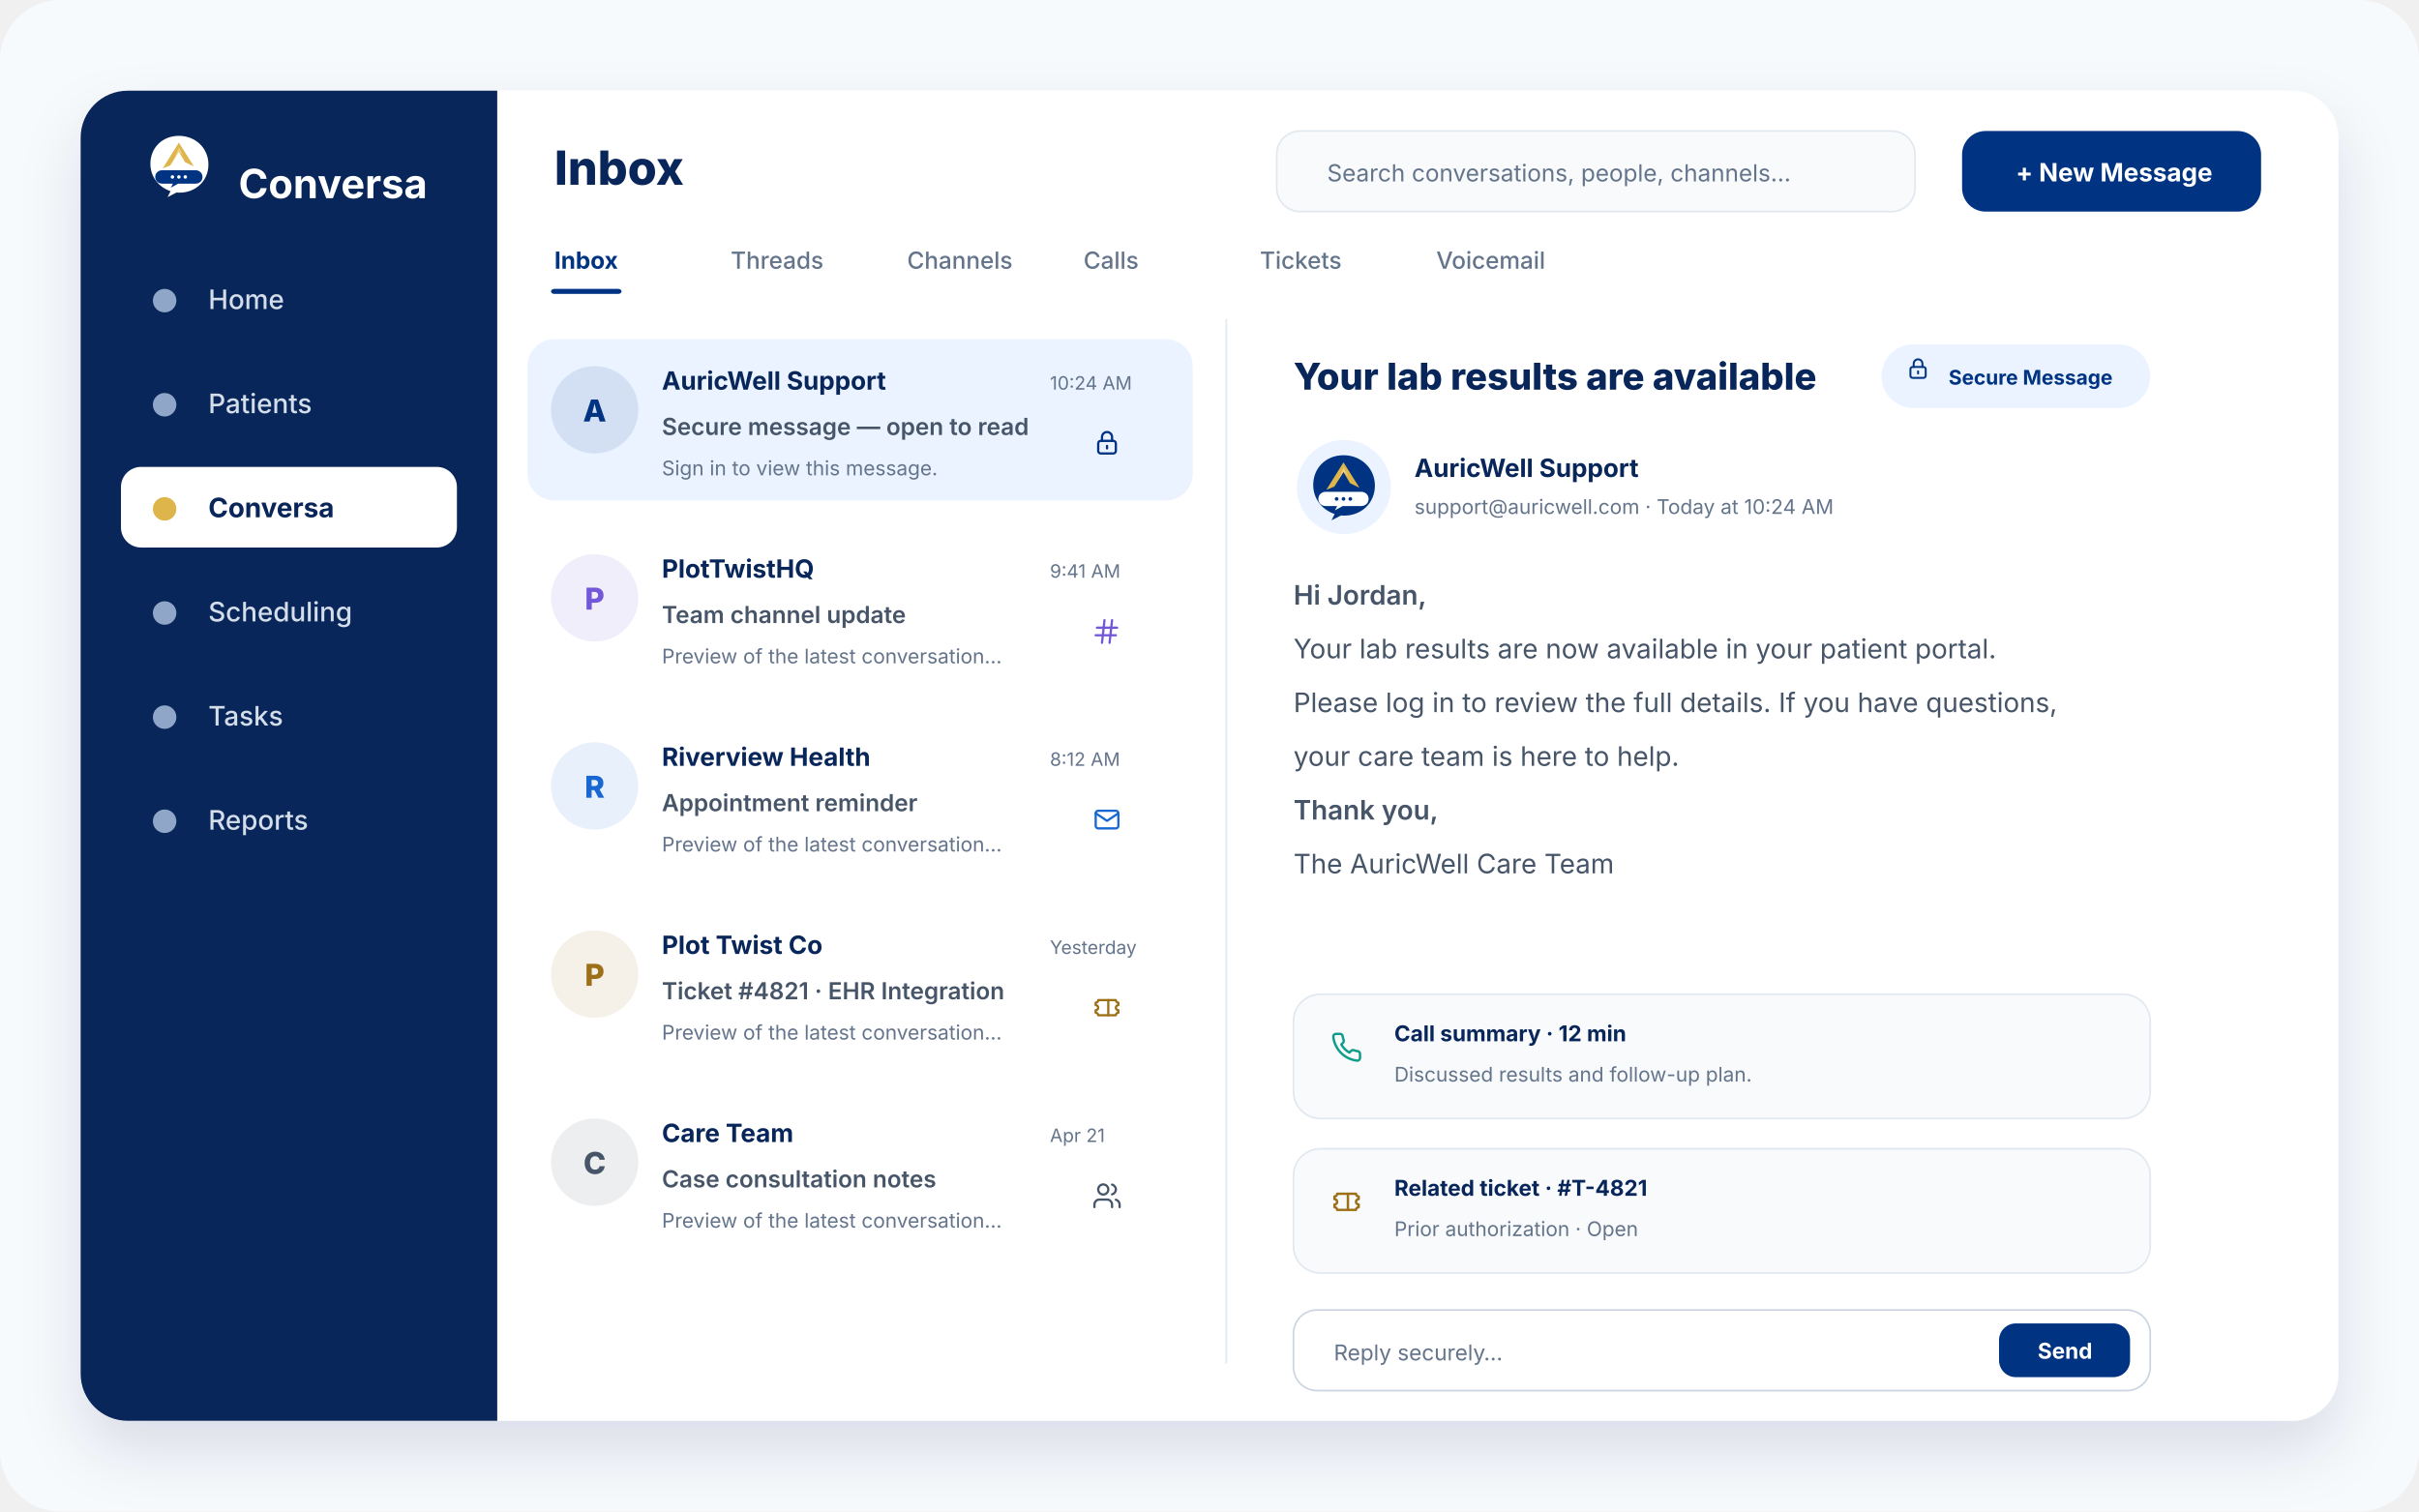
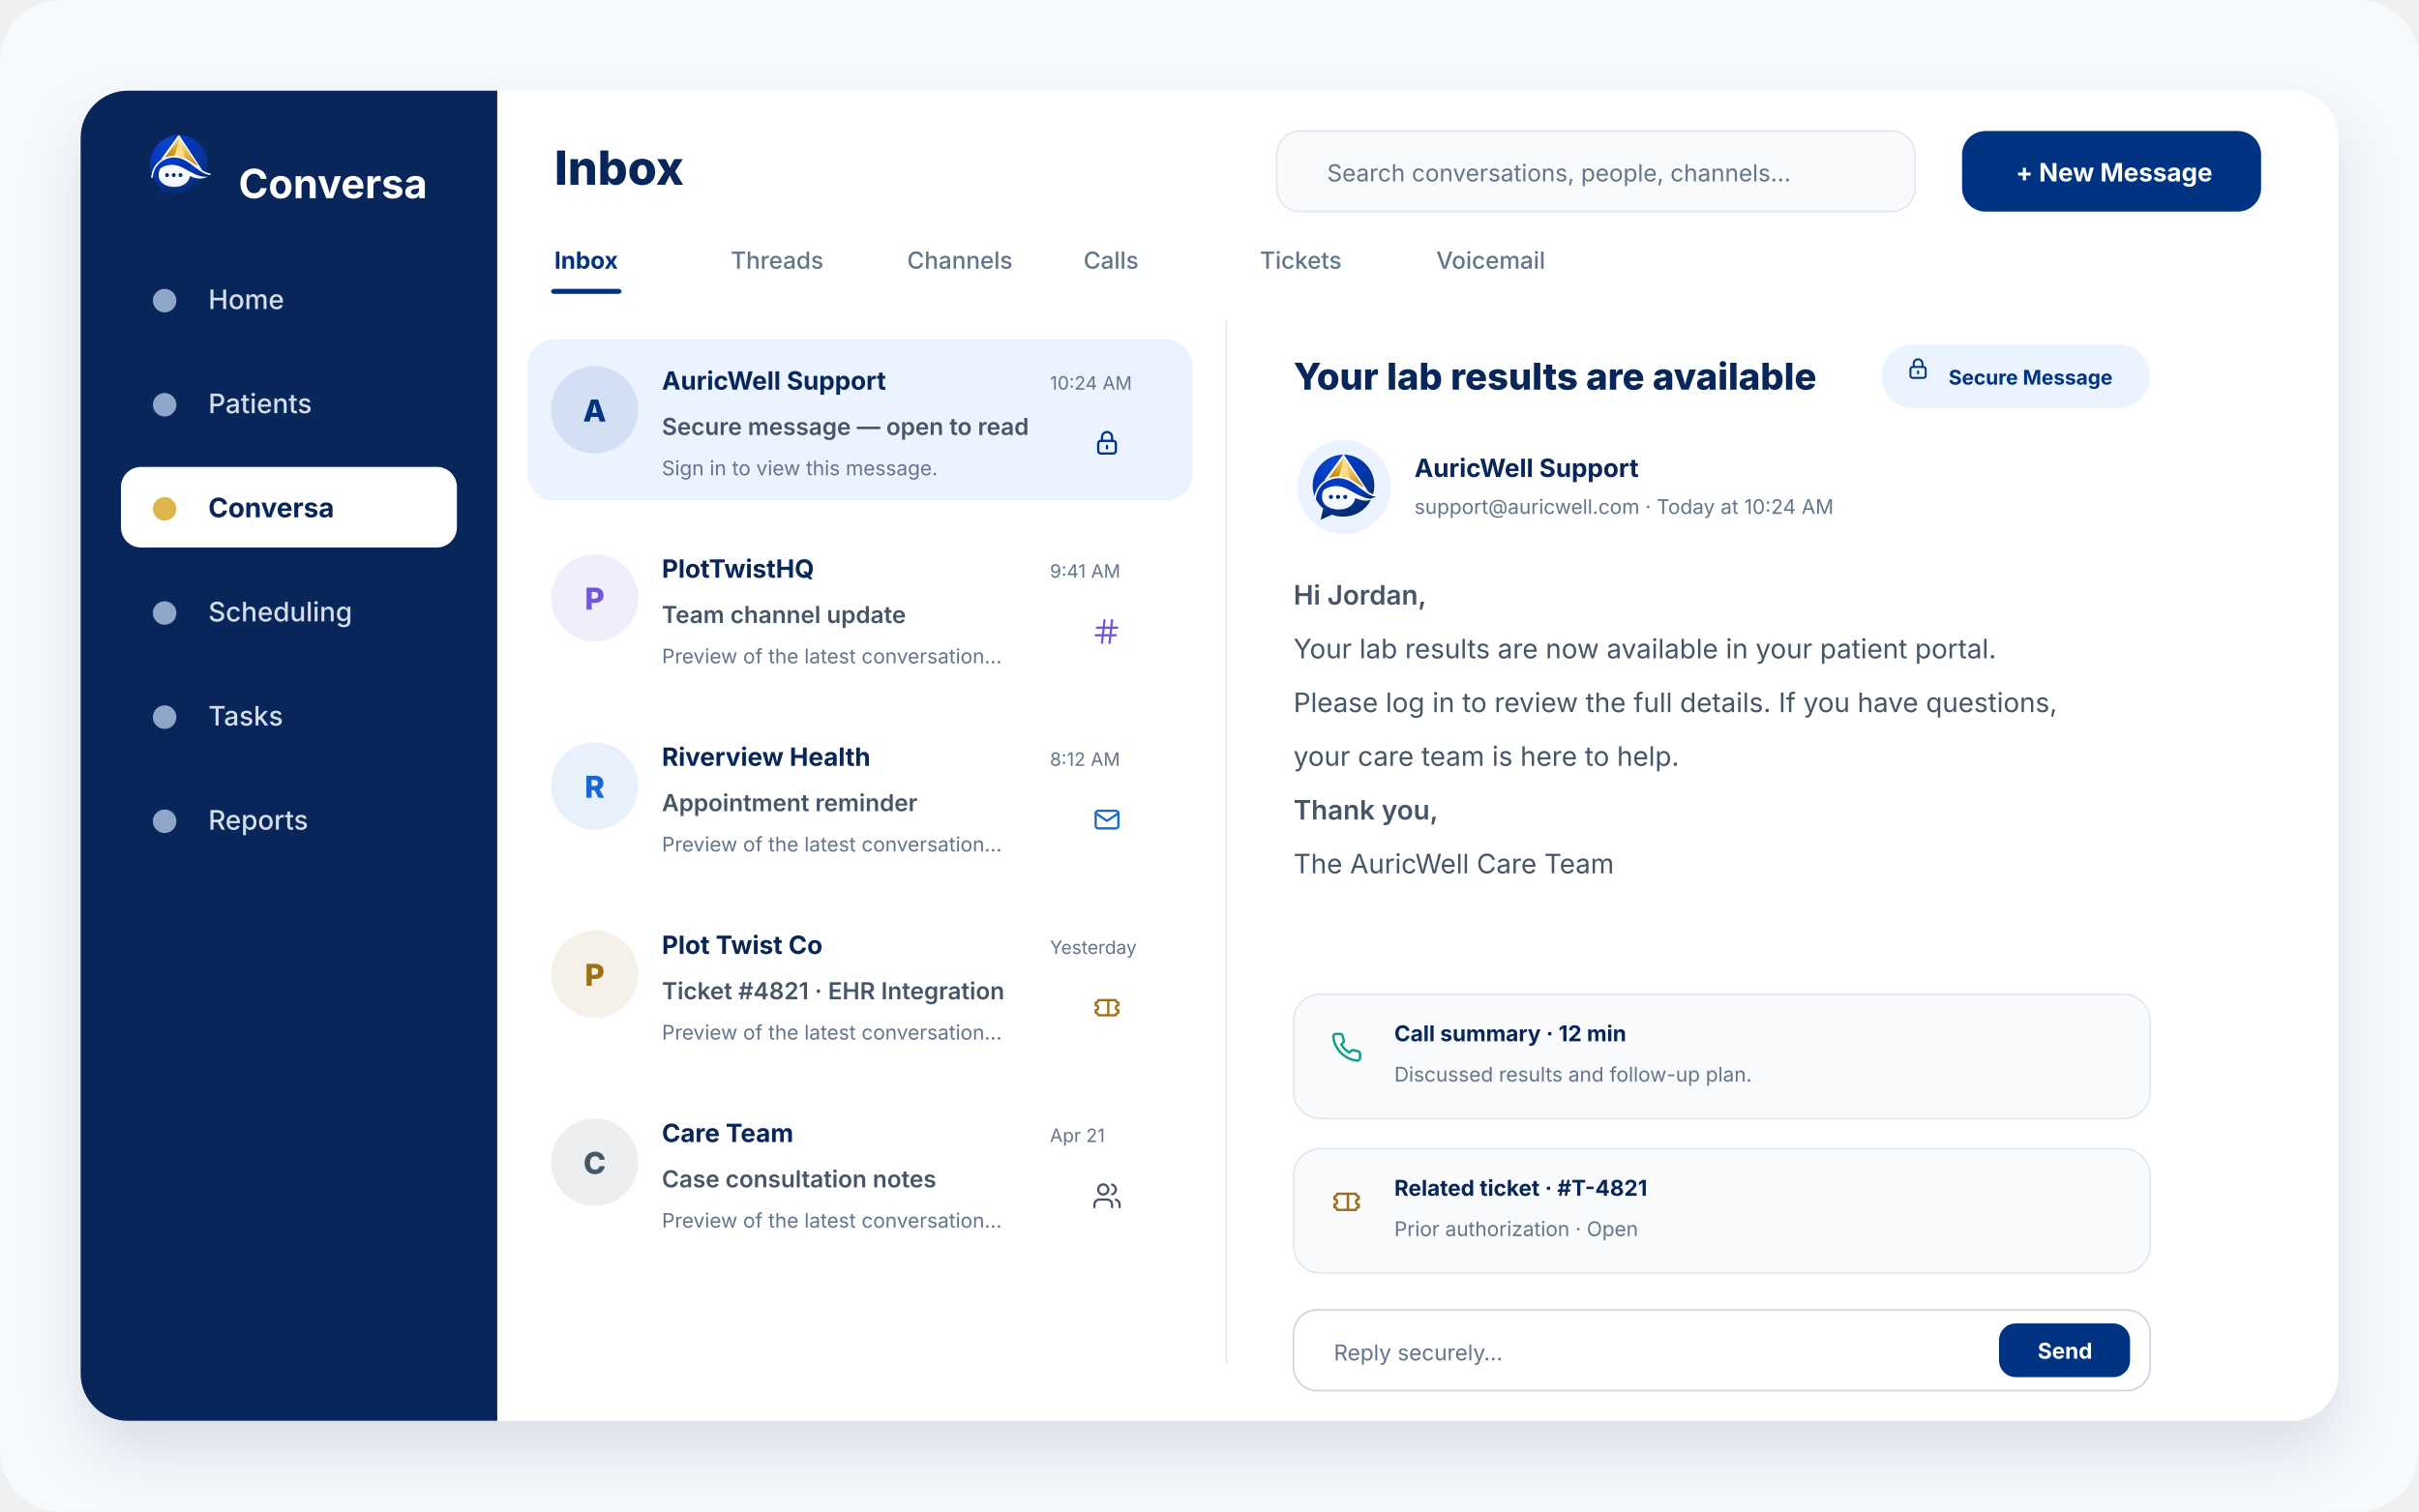
<svg xmlns="http://www.w3.org/2000/svg" viewBox="0 0 1440 900">
  <defs>
    <filter id="s" x="-20%" y="-20%" width="140%" height="140%">
      <feDropShadow dx="0" dy="18" stdDeviation="18" flood-color="#0F2748" flood-opacity=".12" />
    </filter>
  </defs>
  <rect width="1440" height="900" rx="36" fill="#F7FAFD" />
  <rect x="48" y="54" width="1344" height="792" rx="28" fill="#fff" filter="url(#s)" />
  <path d="M76 54h220v792H76a28 28 0 0 1-28-28V82a28 28 0 0 1 28-28Z" fill="#082659" />
  <g transform="translate(86 78) scale(.16)">
    <defs>
-       <linearGradient id="gold" x1="0" y1="0" x2="1" y2="1">
-         <stop stop-color="#DDB54A" />
-         <stop offset="1" stop-color="#DDB54A" />
+       <radialGradient id="conversa-preview-1-blue" cx=".32" cy=".14" r=".94">
+         <stop stop-color="#0B48CB" />
+         <stop offset=".38" stop-color="#0038BE" />
+         <stop offset=".76" stop-color="#07328C" />
+         <stop offset="1" stop-color="#002352" />
+       </radialGradient>
+       <linearGradient id="conversa-preview-1-gold" x1="81" y1="104" x2="150" y2="31" gradientUnits="userSpaceOnUse">
+         <stop stop-color="#A97611" />
+         <stop offset=".38" stop-color="#D4A017" />
+         <stop offset=".76" stop-color="#F1CA61" />
+         <stop offset="1" stop-color="#FFE49A" />
+       </linearGradient>
+       <linearGradient id="conversa-preview-1-facet" x1="128" y1="25" x2="194" y2="136" gradientUnits="userSpaceOnUse">
+         <stop stop-color="#FFF0B2" />
+         <stop offset=".46" stop-color="#EAC05C" />
+         <stop offset="1" stop-color="#B17D16" />
+       </linearGradient>
+       <linearGradient id="conversa-preview-1-pearl" x1="108" y1="127" x2="108" y2="208" gradientUnits="userSpaceOnUse">
+         <stop stop-color="#FFFFFF" />
+         <stop offset="1" stop-color="#F0F6FF" />
      </linearGradient>
    </defs>
-     <path d="M128 18C66 18 22 63 22 122c0 47 29 86 75 102l-11 22 33-17c4 .3 7 .5 11 .5 61 0 108-44 108-105C238 64 190 18 128 18Z" fill="#FFFFFF" />
-     <path d="M128 43 184 132l-33-16-23-39-32 51-28 11 60-96Z" fill="url(#gold)" />
-     <path d="M128 61l16 31-16-16-17 28 17-43Z" fill="#FFF" opacity=".36" />
-     <path d="M66 146h124c15 0 26 11 26 25s-11 25-26 25h-65l-27 15 8-15H66c-15 0-26-11-26-25s11-25 26-25Z" fill="#003382" />
-     <circle cx="104" cy="171" r="6.5" fill="#FFFFFF" />
-     <circle cx="128" cy="171" r="6.5" fill="#FFFFFF" />
-     <circle cx="152" cy="171" r="6.5" fill="#FFFFFF" />
+     <path d="M128 16C68 16 20 64 20 124C20 156 34 185 57 205L48 244L88 226C100 231 114 233 128 233C188 233 236 185 236 124C236 64 188 16 128 16Z" fill="url(#conversa-preview-1-blue)" />
+     <path d="M128 14L215 146C183 129 160 106 133 99C107 91 84 95 60 107Z" fill="#FFFFFF" />
+     <path d="M128 25L199 131C174 115 153 99 130 94C110 88 93 92 76 99Z" fill="url(#conversa-preview-1-gold)" />
+     <path d="M128 25L109 87L76 99L116 93Z" fill="#A97611" fill-opacity=".62" />
+     <path d="M128 25L199 131L150 100Z" fill="url(#conversa-preview-1-facet)" />
+     <path d="M128 25L129 64L123 58L112 89L107 93L130 92L150 100Z" fill="#FFE18A" />
+     <path d="M128 25L129 64L123 58L112 89Z" fill="#FFF2BE" fill-opacity=".58" />
+     <path d="M171 118C200 139 222 160 246 161C221 177 192 166 165 147Z" fill="url(#conversa-preview-1-blue)" />
+     <path d="M28 174C30 142 47 116 76 103C109 88 141 96 171 118C200 139 222 160 246 161" fill="none" stroke="#FFFFFF" stroke-width="6" />
+     <path d="M61 138C86 122 116 122 143 137C174 153 207 176 236 169C213 183 189 176 169 168C166 190 145 207 116 208C81 210 53 192 53 166C53 154 55 142 61 138Z" fill="url(#conversa-preview-1-pearl)" />
+     <circle cx="84" cy="164" r="7.3" fill="#002E82" />
+     <circle cx="109" cy="164" r="7.3" fill="#002E82" />
+     <circle cx="134" cy="164" r="7.3" fill="#002E82" />
  </g>
  <text x="142" y="118" font-family="Inter,Arial" font-size="24" font-weight="750" fill="#fff">Conversa</text>
  <circle cx="98" cy="179" r="7" fill="#8FA6C9" />
  <text x="124" y="184" font-family="Inter,Arial" font-size="16" font-weight="500" fill="#D4DDEA">Home</text>
  <circle cx="98" cy="241" r="7" fill="#8FA6C9" />
  <text x="124" y="246" font-family="Inter,Arial" font-size="16" font-weight="500" fill="#D4DDEA">Patients</text>
  <rect x="72" y="278" width="200" height="48" rx="12" fill="#FFFFFF" />
  <circle cx="98" cy="303" r="7" fill="#DDB54A" />
  <text x="124" y="308" font-family="Inter,Arial" font-size="16" font-weight="650" fill="#082659">Conversa</text>
  <circle cx="98" cy="365" r="7" fill="#8FA6C9" />
  <text x="124" y="370" font-family="Inter,Arial" font-size="16" font-weight="500" fill="#D4DDEA">Scheduling</text>
  <circle cx="98" cy="427" r="7" fill="#8FA6C9" />
  <text x="124" y="432" font-family="Inter,Arial" font-size="16" font-weight="500" fill="#D4DDEA">Tasks</text>
  <circle cx="98" cy="489" r="7" fill="#8FA6C9" />
  <text x="124" y="494" font-family="Inter,Arial" font-size="16" font-weight="500" fill="#D4DDEA">Reports</text>
  <text x="330" y="110" font-family="Inter,Arial" font-size="28" font-weight="800" fill="#082659">Inbox</text>
  <rect x="760" y="78" width="380" height="48" rx="14" fill="#F8FAFC" stroke="#E2E8F0" />
  <text x="790" y="108" font-family="Inter,Arial" font-size="14" fill="#64748B">Search conversations, people, channels…</text>
  <rect x="1168" y="78" width="178" height="48" rx="14" fill="#003382" />
  <text x="1200" y="108" font-family="Inter,Arial" font-size="15" font-weight="700" fill="#fff">+ New Message</text>
  <text x="330" y="160" font-family="Inter,Arial" font-size="14" font-weight="700" fill="#003382">Inbox</text>
  <text x="435" y="160" font-family="Inter,Arial" font-size="14" font-weight="500" fill="#64748B">Threads</text>
  <text x="540" y="160" font-family="Inter,Arial" font-size="14" font-weight="500" fill="#64748B">Channels</text>
  <text x="645" y="160" font-family="Inter,Arial" font-size="14" font-weight="500" fill="#64748B">Calls</text>
  <text x="750" y="160" font-family="Inter,Arial" font-size="14" font-weight="500" fill="#64748B">Tickets</text>
  <text x="855" y="160" font-family="Inter,Arial" font-size="14" font-weight="500" fill="#64748B">Voicemail</text>
  <rect x="328" y="172" width="42" height="3" rx="2" fill="#003382" />
  <line x1="730" y1="190" x2="730" y2="812" stroke="#E2E8F0" />
  <rect x="314" y="202" width="396" height="96" rx="16" fill="#EAF3FF" />
  <circle cx="354" cy="244" r="26" fill="#003382" fill-opacity=".10" />
  <text x="354" y="251" text-anchor="middle" font-family="Inter,Arial" font-size="18" font-weight="800" fill="#003382">A</text>
  <text x="394" y="232" font-family="Inter,Arial" font-size="15" font-weight="700" fill="#082659">AuricWell Support</text>
  <text x="394" y="259" font-family="Inter,Arial" font-size="14" font-weight="600" fill="#475569">Secure message — open to read</text>
  <text x="394" y="283" font-family="Inter,Arial" font-size="12" fill="#64748B">Sign in to view this message.</text>
  <text x="625" y="232" font-family="Inter,Arial" font-size="11" fill="#64748B">10:24 AM</text>
  <g transform="translate(650 255) scale(0.75)" fill="none" stroke="#003382" stroke-width="1.8" stroke-linecap="round" stroke-linejoin="round">
    <rect x="5" y="10" width="14" height="10" rx="2" />
    <path d="M8 10V7a4 4 0 0 1 8 0v3" />
    <path d="M12 14v2" />
  </g>
  <circle cx="354" cy="356" r="26" fill="#7357D9" fill-opacity=".10" />
  <text x="354" y="363" text-anchor="middle" font-family="Inter,Arial" font-size="18" font-weight="800" fill="#7357D9">P</text>
  <text x="394" y="344" font-family="Inter,Arial" font-size="15" font-weight="700" fill="#082659">PlotTwistHQ</text>
  <text x="394" y="371" font-family="Inter,Arial" font-size="14" font-weight="600" fill="#475569">Team channel update</text>
  <text x="394" y="395" font-family="Inter,Arial" font-size="12" fill="#64748B">Preview of the latest conversation…</text>
  <text x="625" y="344" font-family="Inter,Arial" font-size="11" fill="#64748B">9:41 AM</text>
  <g transform="translate(650 367) scale(0.75)" fill="none" stroke="#7357D9" stroke-width="1.8" stroke-linecap="round" stroke-linejoin="round">
    <path d="M10 3 8 21M16 3l-2 18M4 9h16M3 15h16" />
  </g>
  <circle cx="354" cy="468" r="26" fill="#1967D2" fill-opacity=".10" />
  <text x="354" y="475" text-anchor="middle" font-family="Inter,Arial" font-size="18" font-weight="800" fill="#1967D2">R</text>
  <text x="394" y="456" font-family="Inter,Arial" font-size="15" font-weight="700" fill="#082659">Riverview Health</text>
  <text x="394" y="483" font-family="Inter,Arial" font-size="14" font-weight="600" fill="#475569">Appointment reminder</text>
  <text x="394" y="507" font-family="Inter,Arial" font-size="12" fill="#64748B">Preview of the latest conversation…</text>
  <text x="625" y="456" font-family="Inter,Arial" font-size="11" fill="#64748B">8:12 AM</text>
  <g transform="translate(650 479) scale(0.75)" fill="none" stroke="#1967D2" stroke-width="1.8" stroke-linecap="round" stroke-linejoin="round">
    <rect x="3" y="5" width="18" height="14" rx="2" />
    <path d="m3 7 9 6 9-6" />
  </g>
  <circle cx="354" cy="580" r="26" fill="#9D7018" fill-opacity=".10" />
  <text x="354" y="587" text-anchor="middle" font-family="Inter,Arial" font-size="18" font-weight="800" fill="#9D7018">P</text>
  <text x="394" y="568" font-family="Inter,Arial" font-size="15" font-weight="700" fill="#082659">Plot Twist Co</text>
  <text x="394" y="595" font-family="Inter,Arial" font-size="14" font-weight="600" fill="#475569">Ticket #4821 · EHR Integration</text>
  <text x="394" y="619" font-family="Inter,Arial" font-size="12" fill="#64748B">Preview of the latest conversation…</text>
  <text x="625" y="568" font-family="Inter,Arial" font-size="11" fill="#64748B">Yesterday</text>
  <g transform="translate(650 591) scale(0.75)" fill="none" stroke="#9D7018" stroke-width="1.8" stroke-linecap="round" stroke-linejoin="round">
    <path d="M3 8a2 2 0 0 0 2-2h14a2 2 0 0 0 2 2v2a2 2 0 0 0 0 4v2a2 2 0 0 0-2 2H5a2 2 0 0 0-2-2v-2a2 2 0 0 0 0-4V8Z" />
    <path d="M13 6v12" />
  </g>
  <circle cx="354" cy="692" r="26" fill="#475569" fill-opacity=".10" />
  <text x="354" y="699" text-anchor="middle" font-family="Inter,Arial" font-size="18" font-weight="800" fill="#475569">C</text>
  <text x="394" y="680" font-family="Inter,Arial" font-size="15" font-weight="700" fill="#082659">Care Team</text>
  <text x="394" y="707" font-family="Inter,Arial" font-size="14" font-weight="600" fill="#475569">Case consultation notes</text>
  <text x="394" y="731" font-family="Inter,Arial" font-size="12" fill="#64748B">Preview of the latest conversation…</text>
  <text x="625" y="680" font-family="Inter,Arial" font-size="11" fill="#64748B">Apr 21</text>
  <g transform="translate(650 703) scale(0.75)" fill="none" stroke="#475569" stroke-width="1.8" stroke-linecap="round" stroke-linejoin="round">
    <path d="M16 21v-2a4 4 0 0 0-4-4H6a4 4 0 0 0-4 4v2" />
    <circle cx="9" cy="7" r="4" />
    <path d="M22 21v-2a4 4 0 0 0-3-3.87" />
    <path d="M16 3.13a4 4 0 0 1 0 7.75" />
  </g>
  <text x="770" y="232" font-family="Inter,Arial" font-size="22" font-weight="800" fill="#082659">Your lab results are available</text>
  <rect x="1120" y="205" width="160" height="38" rx="19" fill="#EAF3FF" />
  <g transform="translate(1134 212) scale(0.65)" fill="none" stroke="#003382" stroke-width="1.8" stroke-linecap="round" stroke-linejoin="round">
    <rect x="5" y="10" width="14" height="10" rx="2" />
    <path d="M8 10V7a4 4 0 0 1 8 0v3" />
    <path d="M12 14v2" />
  </g>
  <text x="1160" y="229" font-family="Inter,Arial" font-size="12" font-weight="700" fill="#003382">Secure Message</text>
  <circle cx="800" cy="290" r="28" fill="#EAF3FF" />
  <g transform="translate(778 268) scale(.17)">
    <defs>
-       <linearGradient id="gold" x1="0" y1="0" x2="1" y2="1">
-         <stop stop-color="#DDB54A" />
-         <stop offset="1" stop-color="#9D7018" />
+       <radialGradient id="conversa-preview-2-blue" cx=".32" cy=".14" r=".94">
+         <stop stop-color="#0B48CB" />
+         <stop offset=".38" stop-color="#0038BE" />
+         <stop offset=".76" stop-color="#07328C" />
+         <stop offset="1" stop-color="#002352" />
+       </radialGradient>
+       <linearGradient id="conversa-preview-2-gold" x1="81" y1="104" x2="150" y2="31" gradientUnits="userSpaceOnUse">
+         <stop stop-color="#A97611" />
+         <stop offset=".38" stop-color="#D4A017" />
+         <stop offset=".76" stop-color="#F1CA61" />
+         <stop offset="1" stop-color="#FFE49A" />
+       </linearGradient>
+       <linearGradient id="conversa-preview-2-facet" x1="128" y1="25" x2="194" y2="136" gradientUnits="userSpaceOnUse">
+         <stop stop-color="#FFF0B2" />
+         <stop offset=".46" stop-color="#EAC05C" />
+         <stop offset="1" stop-color="#B17D16" />
+       </linearGradient>
+       <linearGradient id="conversa-preview-2-pearl" x1="108" y1="127" x2="108" y2="208" gradientUnits="userSpaceOnUse">
+         <stop stop-color="#FFFFFF" />
+         <stop offset="1" stop-color="#F0F6FF" />
      </linearGradient>
    </defs>
-     <path d="M128 18C66 18 22 63 22 122c0 47 29 86 75 102l-11 22 33-17c4 .3 7 .5 11 .5 61 0 108-44 108-105C238 64 190 18 128 18Z" fill="#003382" />
-     <path d="M128 43 184 132l-33-16-23-39-32 51-28 11 60-96Z" fill="url(#gold)" />
-     <path d="M128 61l16 31-16-16-17 28 17-43Z" fill="#FFF" opacity=".36" />
-     <path d="M66 146h124c15 0 26 11 26 25s-11 25-26 25h-65l-27 15 8-15H66c-15 0-26-11-26-25s11-25 26-25Z" fill="#FFFFFF" />
-     <circle cx="104" cy="171" r="6.5" fill="#003382" />
-     <circle cx="128" cy="171" r="6.5" fill="#003382" />
-     <circle cx="152" cy="171" r="6.5" fill="#003382" />
+     <path d="M128 16C68 16 20 64 20 124C20 156 34 185 57 205L48 244L88 226C100 231 114 233 128 233C188 233 236 185 236 124C236 64 188 16 128 16Z" fill="url(#conversa-preview-2-blue)" />
+     <path d="M128 14L215 146C183 129 160 106 133 99C107 91 84 95 60 107Z" fill="#FFFFFF" />
+     <path d="M128 25L199 131C174 115 153 99 130 94C110 88 93 92 76 99Z" fill="url(#conversa-preview-2-gold)" />
+     <path d="M128 25L109 87L76 99L116 93Z" fill="#A97611" fill-opacity=".62" />
+     <path d="M128 25L199 131L150 100Z" fill="url(#conversa-preview-2-facet)" />
+     <path d="M128 25L129 64L123 58L112 89L107 93L130 92L150 100Z" fill="#FFE18A" />
+     <path d="M128 25L129 64L123 58L112 89Z" fill="#FFF2BE" fill-opacity=".58" />
+     <path d="M171 118C200 139 222 160 246 161C221 177 192 166 165 147Z" fill="url(#conversa-preview-2-blue)" />
+     <path d="M28 174C30 142 47 116 76 103C109 88 141 96 171 118C200 139 222 160 246 161" fill="none" stroke="#FFFFFF" stroke-width="6" />
+     <path d="M61 138C86 122 116 122 143 137C174 153 207 176 236 169C213 183 189 176 169 168C166 190 145 207 116 208C81 210 53 192 53 166C53 154 55 142 61 138Z" fill="url(#conversa-preview-2-pearl)" />
+     <circle cx="84" cy="164" r="7.3" fill="#002E82" />
+     <circle cx="109" cy="164" r="7.3" fill="#002E82" />
+     <circle cx="134" cy="164" r="7.3" fill="#002E82" />
  </g>
  <text x="842" y="284" font-family="Inter,Arial" font-size="15" font-weight="750" fill="#082659">AuricWell Support</text>
  <text x="842" y="306" font-family="Inter,Arial" font-size="12" fill="#64748B">support@auricwell.com · Today at 10:24 AM</text>
  <text x="770" y="360" font-family="Inter,Arial" font-size="16" font-weight="600" fill="#475569">Hi Jordan,</text>
  <text x="770" y="392" font-family="Inter,Arial" font-size="16" font-weight="400" fill="#475569">Your lab results are now available in your patient portal.</text>
  <text x="770" y="424" font-family="Inter,Arial" font-size="16" font-weight="400" fill="#475569">Please log in to review the full details. If you have questions,</text>
  <text x="770" y="456" font-family="Inter,Arial" font-size="16" font-weight="400" fill="#475569">your care team is here to help.</text>
  <text x="770" y="488" font-family="Inter,Arial" font-size="16" font-weight="600" fill="#475569">Thank you,</text>
  <text x="770" y="520" font-family="Inter,Arial" font-size="16" font-weight="400" fill="#475569">The AuricWell Care Team</text>
  <rect x="770" y="592" width="510" height="74" rx="16" fill="#F8FAFC" stroke="#E2E8F0" />
  <g transform="translate(792 614) scale(0.8)" fill="none" stroke="#0F9D8A" stroke-width="1.8" stroke-linecap="round" stroke-linejoin="round">
    <path d="M22 16.92v3a2 2 0 0 1-2.18 2 19.79 19.79 0 0 1-8.63-3.07 19.5 19.5 0 0 1-6-6A19.79 19.79 0 0 1 2.12 4.18 2 2 0 0 1 4.11 2h3a2 2 0 0 1 2 1.72c.13.96.36 1.9.69 2.8a2 2 0 0 1-.45 2.11L8.09 9.91a16 16 0 0 0 6 6l1.28-1.28a2 2 0 0 1 2.11-.45c.9.33 1.84.56 2.8.69A2 2 0 0 1 22 16.92Z" />
  </g>
  <text x="830" y="620" font-family="Inter,Arial" font-size="13" font-weight="700" fill="#082659">Call summary · 12 min</text>
  <text x="830" y="644" font-family="Inter,Arial" font-size="12" fill="#64748B">Discussed results and follow-up plan.</text>
  <rect x="770" y="684" width="510" height="74" rx="16" fill="#F8FAFC" stroke="#E2E8F0" />
  <g transform="translate(792 706) scale(0.8)" fill="none" stroke="#9D7018" stroke-width="1.8" stroke-linecap="round" stroke-linejoin="round">
    <path d="M3 8a2 2 0 0 0 2-2h14a2 2 0 0 0 2 2v2a2 2 0 0 0 0 4v2a2 2 0 0 0-2 2H5a2 2 0 0 0-2-2v-2a2 2 0 0 0 0-4V8Z" />
    <path d="M13 6v12" />
  </g>
  <text x="830" y="712" font-family="Inter,Arial" font-size="13" font-weight="700" fill="#082659">Related ticket · #T-4821</text>
  <text x="830" y="736" font-family="Inter,Arial" font-size="12" fill="#64748B">Prior authorization · Open</text>
  <rect x="770" y="780" width="510" height="48" rx="14" fill="#fff" stroke="#CBD5E1" />
  <text x="794" y="810" font-family="Inter,Arial" font-size="13" fill="#64748B">Reply securely…</text>
  <rect x="1190" y="788" width="78" height="32" rx="10" fill="#003382" />
  <text x="1213" y="809" font-family="Inter,Arial" font-size="13" font-weight="700" fill="#fff">Send</text>
</svg>
